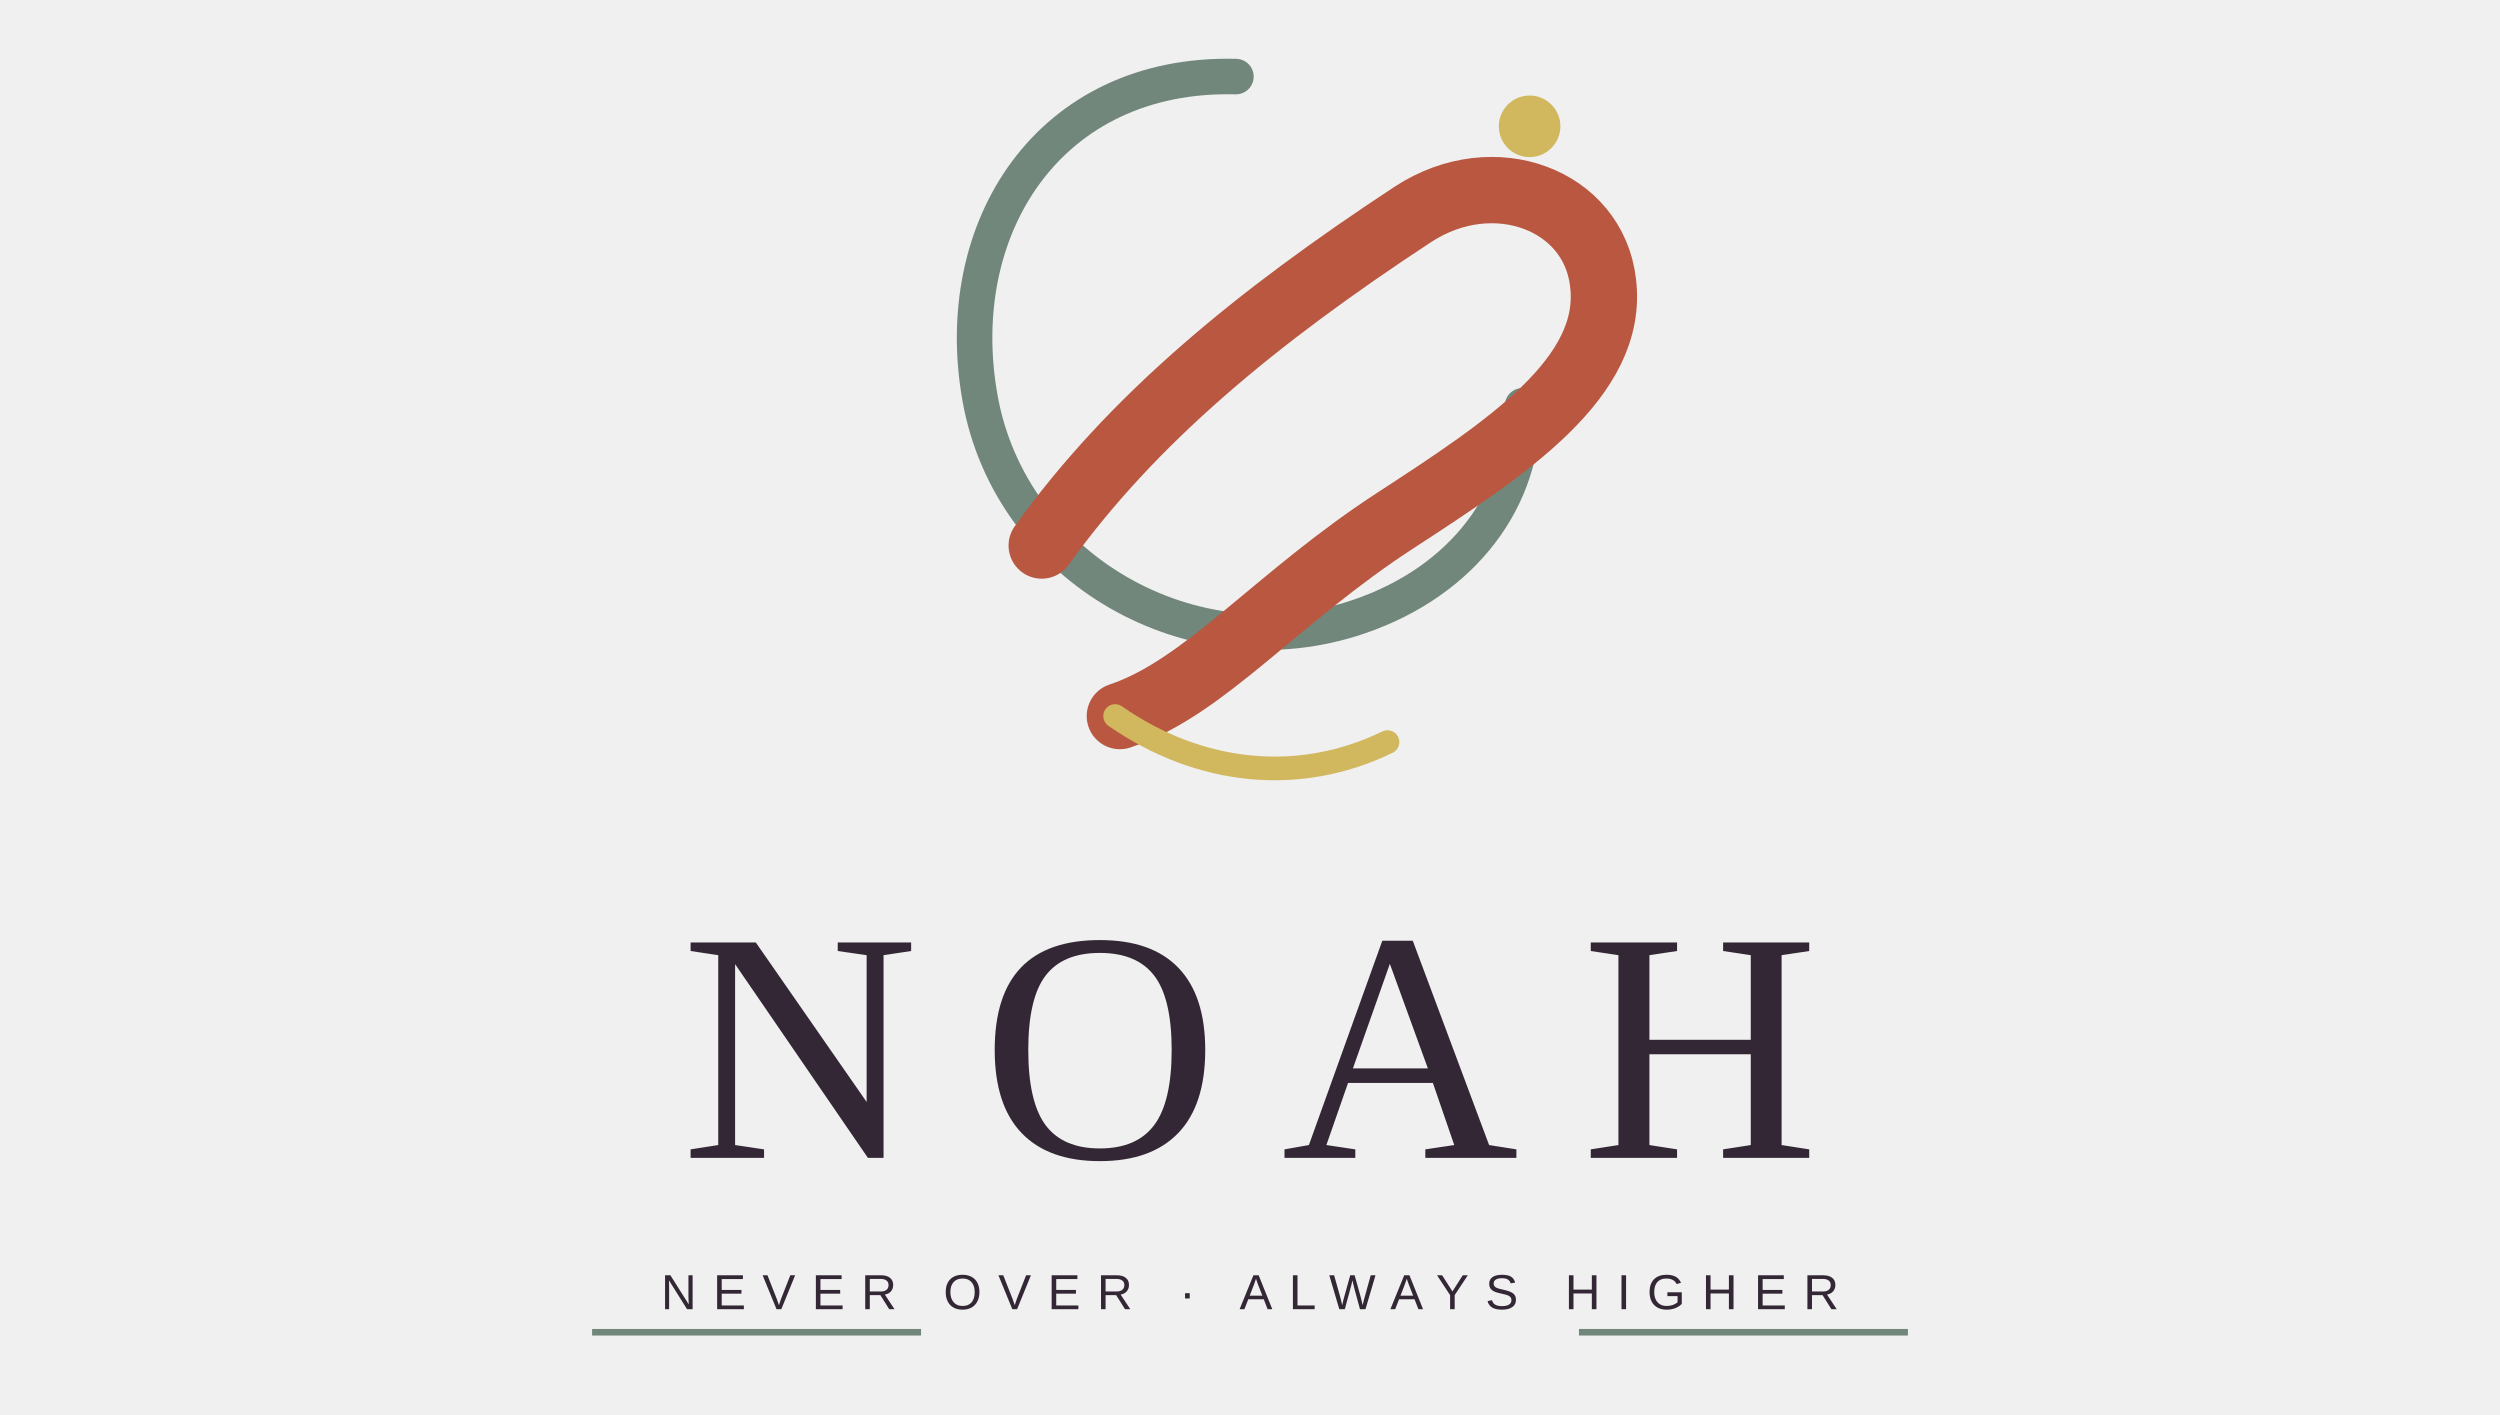
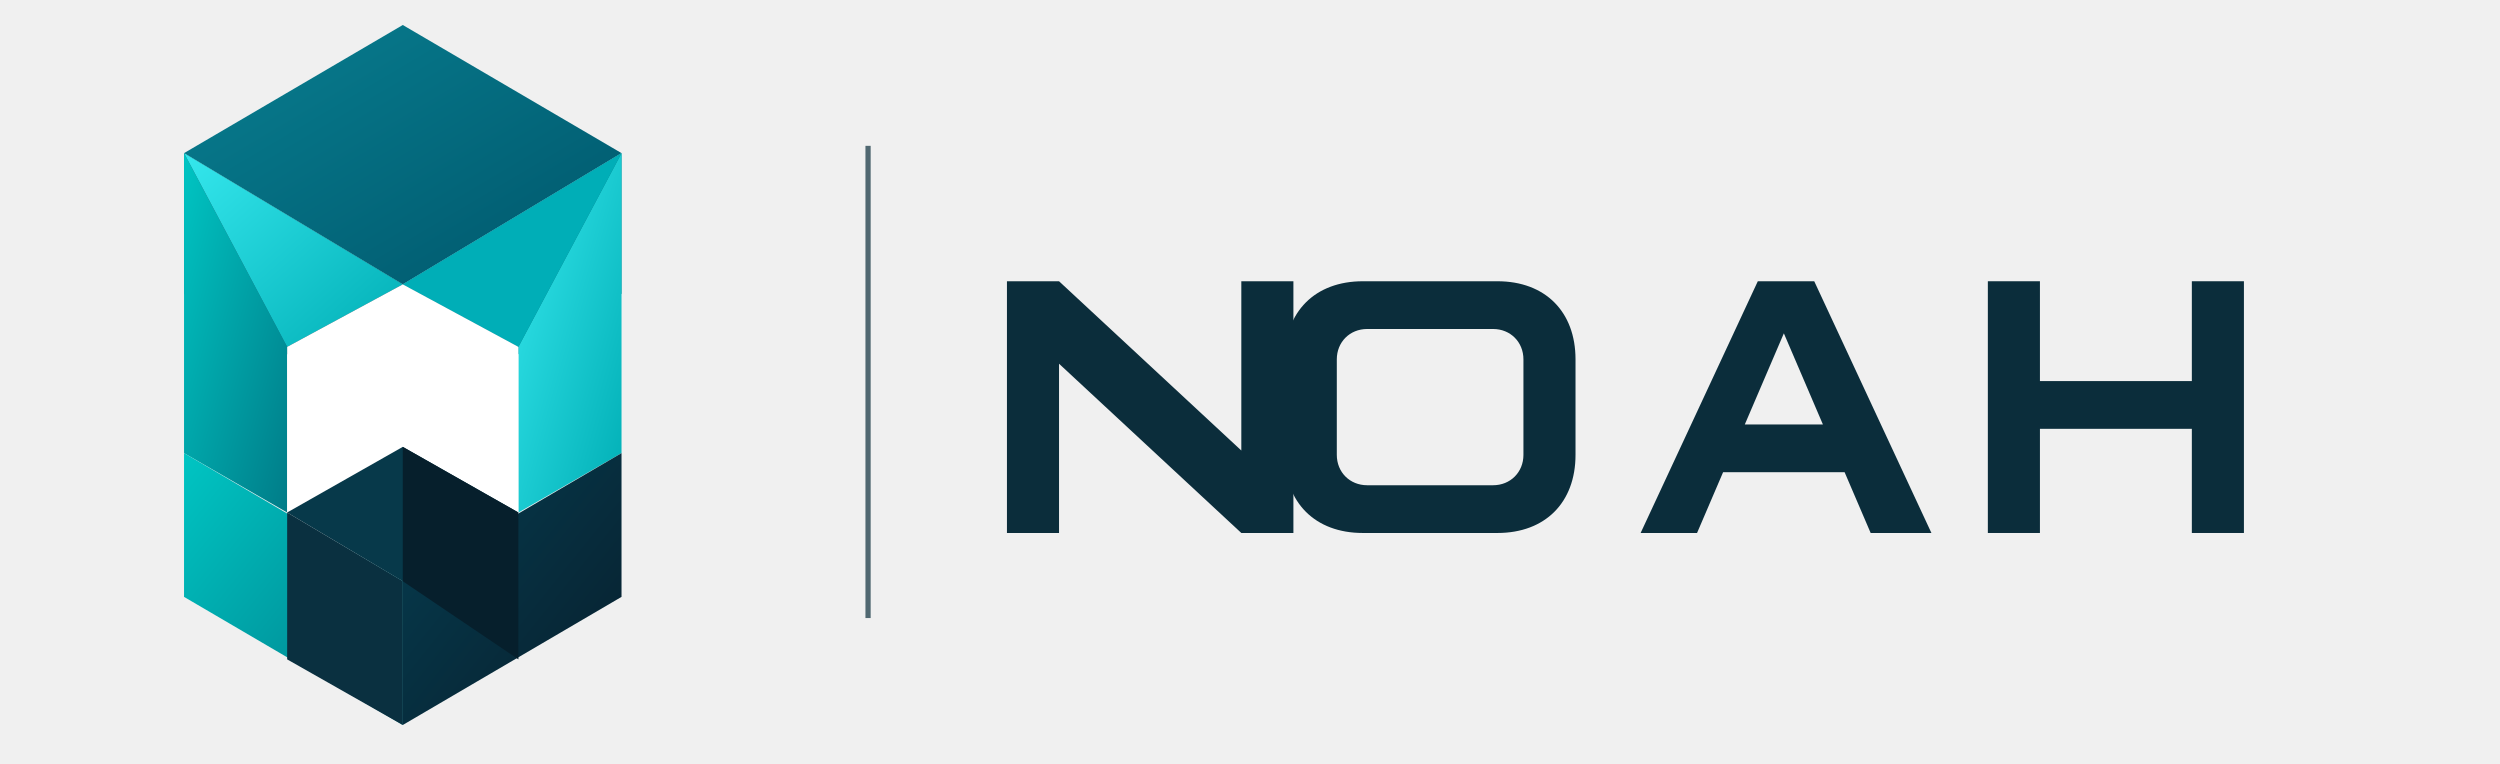
- <svg xmlns="http://www.w3.org/2000/svg" width="760" height="430" viewBox="0 0 760 430">
-   <g transform="translate(285 6) scale(.72)">
-     <path d="M126 24 C47 22 5 88 18 160 C31 232 108 276 178 252 C222 237 248 202 247 163" fill="none" stroke="#72877B" stroke-width="15" stroke-linecap="round" />
-     <path d="M44 222 C82 169 134 126 201 82 C235 60 277 76 281 111 C286 151 240 181 194 211 C143 244 113 282 77 294" fill="none" stroke="#B95740" stroke-width="28" stroke-linecap="round" />
-     <path d="M75 294 C111 319 153 323 190 305" fill="none" stroke="#D1B85E" stroke-width="10" stroke-linecap="round" />
-     <circle cx="250" cy="45" r="13" fill="#D1B85E" />
+ <svg xmlns="http://www.w3.org/2000/svg" viewBox="0 0 720 220" role="img" aria-labelledby="t">
+   <defs>
+     <linearGradient id="top" x1="0" y1="0" x2="1" y2="1">
+       <stop stop-color="#087F91" />
+       <stop offset="1" stop-color="#00566B" />
+     </linearGradient>
+     <linearGradient id="cyan" x1="0" y1="0" x2="1" y2="1">
+       <stop stop-color="#35E7ED" />
+       <stop offset="1" stop-color="#00AEB5" />
+     </linearGradient>
+     <linearGradient id="teal" x1="0" y1="0" x2="1" y2="1">
+       <stop stop-color="#00C5C3" />
+       <stop offset="1" stop-color="#007C88" />
+     </linearGradient>
+     <linearGradient id="navy" x1="0" y1="0" x2="1" y2="1">
+       <stop stop-color="#063D50" />
+       <stop offset="1" stop-color="#071F2D" />
+     </linearGradient>
+   </defs>
+   <g transform="translate(8 0) scale(.9)">
+     <defs>
+       <linearGradient id="top" x1="0" y1="0" x2="1" y2="1">
+         <stop stop-color="#087F91" />
+         <stop offset="1" stop-color="#00566B" />
+       </linearGradient>
+       <linearGradient id="cyan" x1="0" y1="0" x2="1" y2="1">
+         <stop stop-color="#35E7ED" />
+         <stop offset="1" stop-color="#00AEB5" />
+       </linearGradient>
+       <linearGradient id="teal" x1="0" y1="0" x2="1" y2="1">
+         <stop stop-color="#00C5C3" />
+         <stop offset="1" stop-color="#007C88" />
+       </linearGradient>
+       <linearGradient id="navy" x1="0" y1="0" x2="1" y2="1">
+         <stop stop-color="#063D50" />
+         <stop offset="1" stop-color="#071F2D" />
+       </linearGradient>
+     </defs>
+     <polygon points="120,8 190,49 120,91 50,49" fill="url(#top)" />
+     <polygon points="50,49 120,91 120,135 50,94" fill="#06495A" />
+     <polygon points="190,49 120,91 120,135 190,94" fill="#087D8B" />
+     <polygon points="50,49 50,145 83,164 83,111" fill="url(#teal)" />
+     <polygon points="50,49 83,111 120,91" fill="url(#cyan)" />
+     <polygon points="190,49 190,145 157,164 157,111" fill="url(#cyan)" />
+     <polygon points="190,49 157,111 120,91" fill="#00AEB7" />
+     <polygon points="50,145 120,186 120,232 50,191" fill="url(#teal)" />
+     <polygon points="190,145 120,186 120,232 190,191" fill="url(#navy)" />
+     <polygon points="83,111 120,91 157,111 157,164 120,143 83,164" fill="#FFFFFF" />
+     <polygon points="83,164 120,143 157,164 120,186" fill="#07394A" />
+     <polygon points="83,164 120,186 120,232 83,211" fill="#0A3040" />
+     <polygon points="157,164 120,143 120,186 157,211" fill="#061F2C" />
  </g>
-   <text x="380" y="352" text-anchor="middle" fill="#332735" font-family="Georgia, 'Times New Roman', serif" font-size="100" letter-spacing="19">NOAH</text>
-   <path d="M180 405 H280 M480 405 H580" stroke="#72877B" stroke-width="2" />
-   <text x="380" y="398" text-anchor="middle" fill="#332735" font-family="Arial, sans-serif" font-size="15" letter-spacing="5">NEVER OVER · ALWAYS HIGHER</text>
+   <path d="M250 42V178" stroke="#0B2D3B" stroke-width="1.5" opacity=".7" />
+   <g transform="translate(290 81) scale(1.25)" fill="#0B2D3B">
+     <path d="M0 0h12l42 39V0h12v58H54L12 19v39H0z" />
+     <path fill-rule="evenodd" d="M82 0h31c11 0 18 7 18 18v22c0 11-7 18-18 18H82c-11 0-18-7-18-18V18C64 7 71 0 82 0zm1 11c-4 0-7 3-7 7v22c0 4 3 7 7 7h29c4 0 7-3 7-7V18c0-4-3-7-7-7z" />
+     <path fill-rule="evenodd" d="M146 58 173 0h13l27 58h-14l-6-14h-28l-6 14zm24-25h18l-9-21z" />
+     <path d="M226 0h12v23h35V0h12v58h-12V34h-35v24h-12z" />
+   </g>
</svg>
